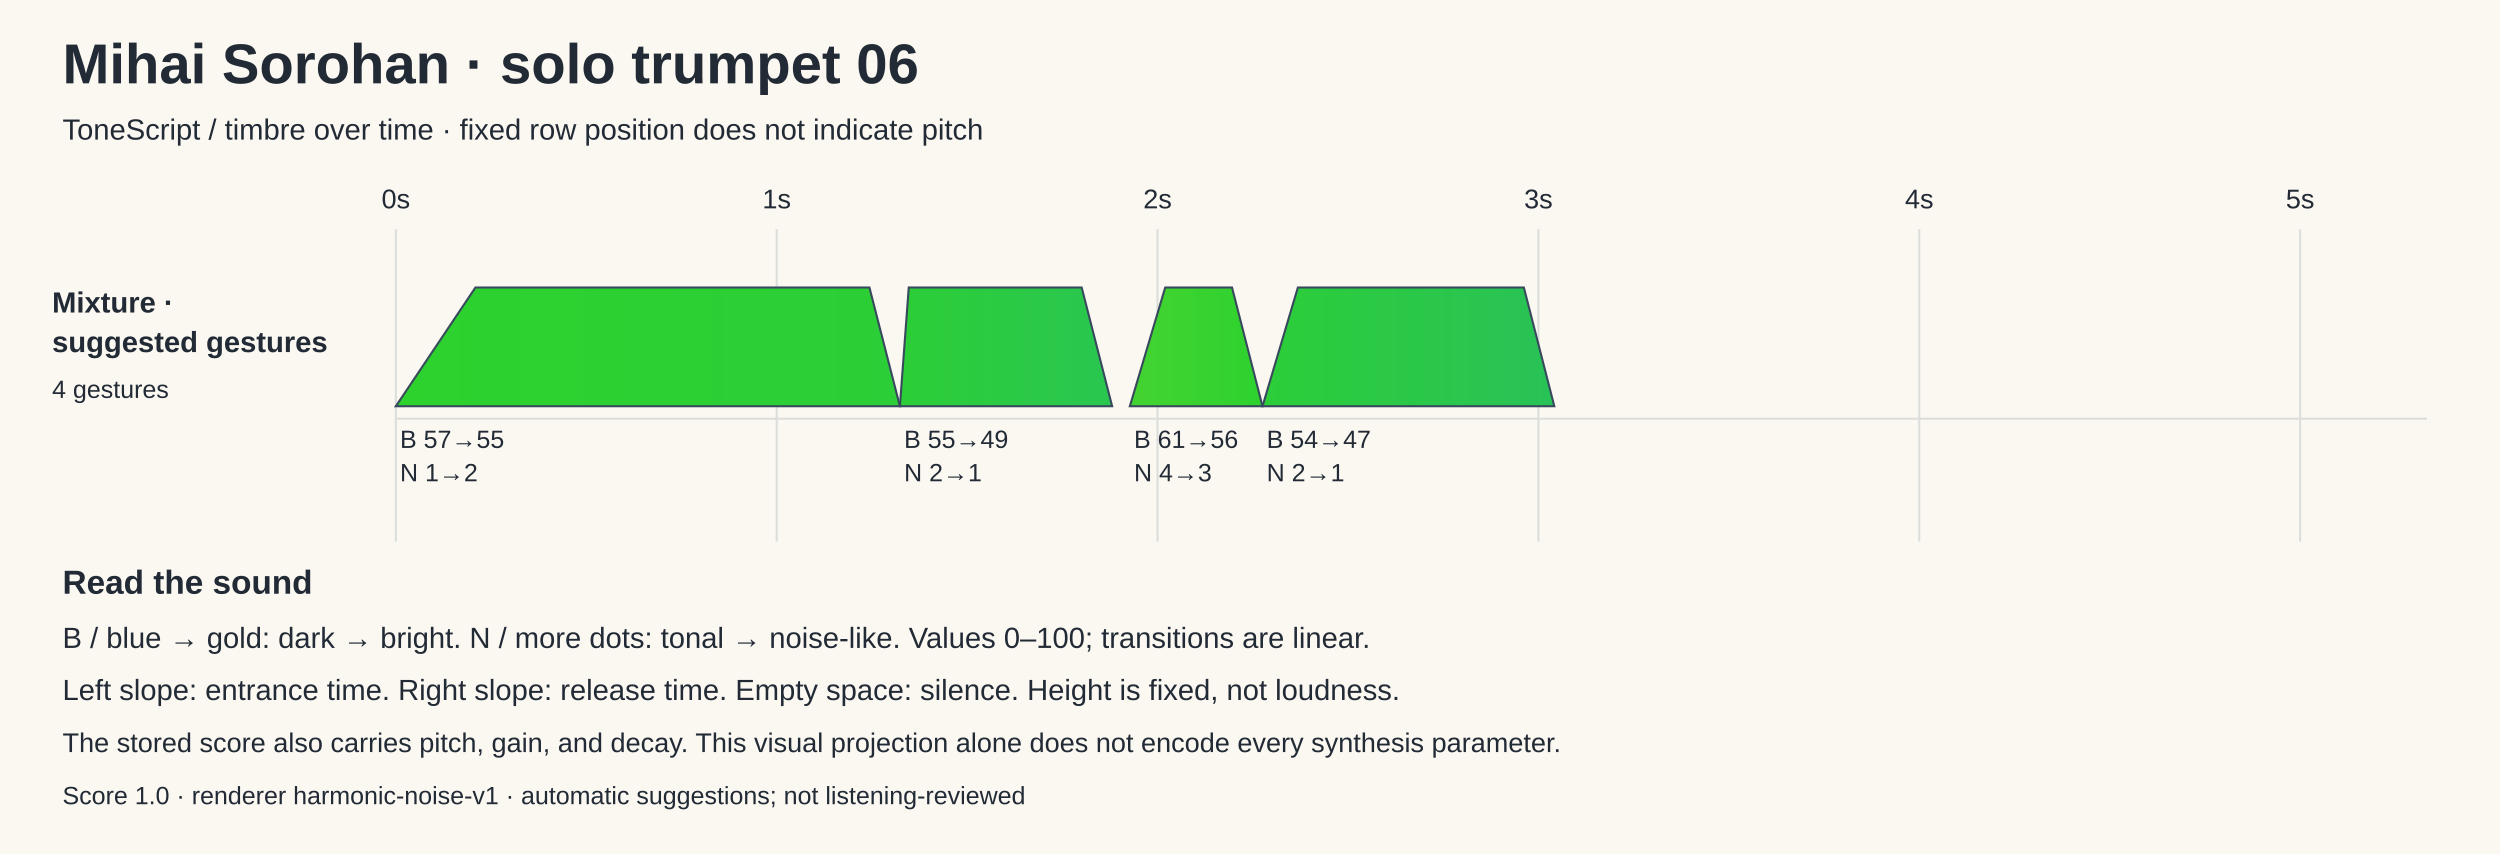
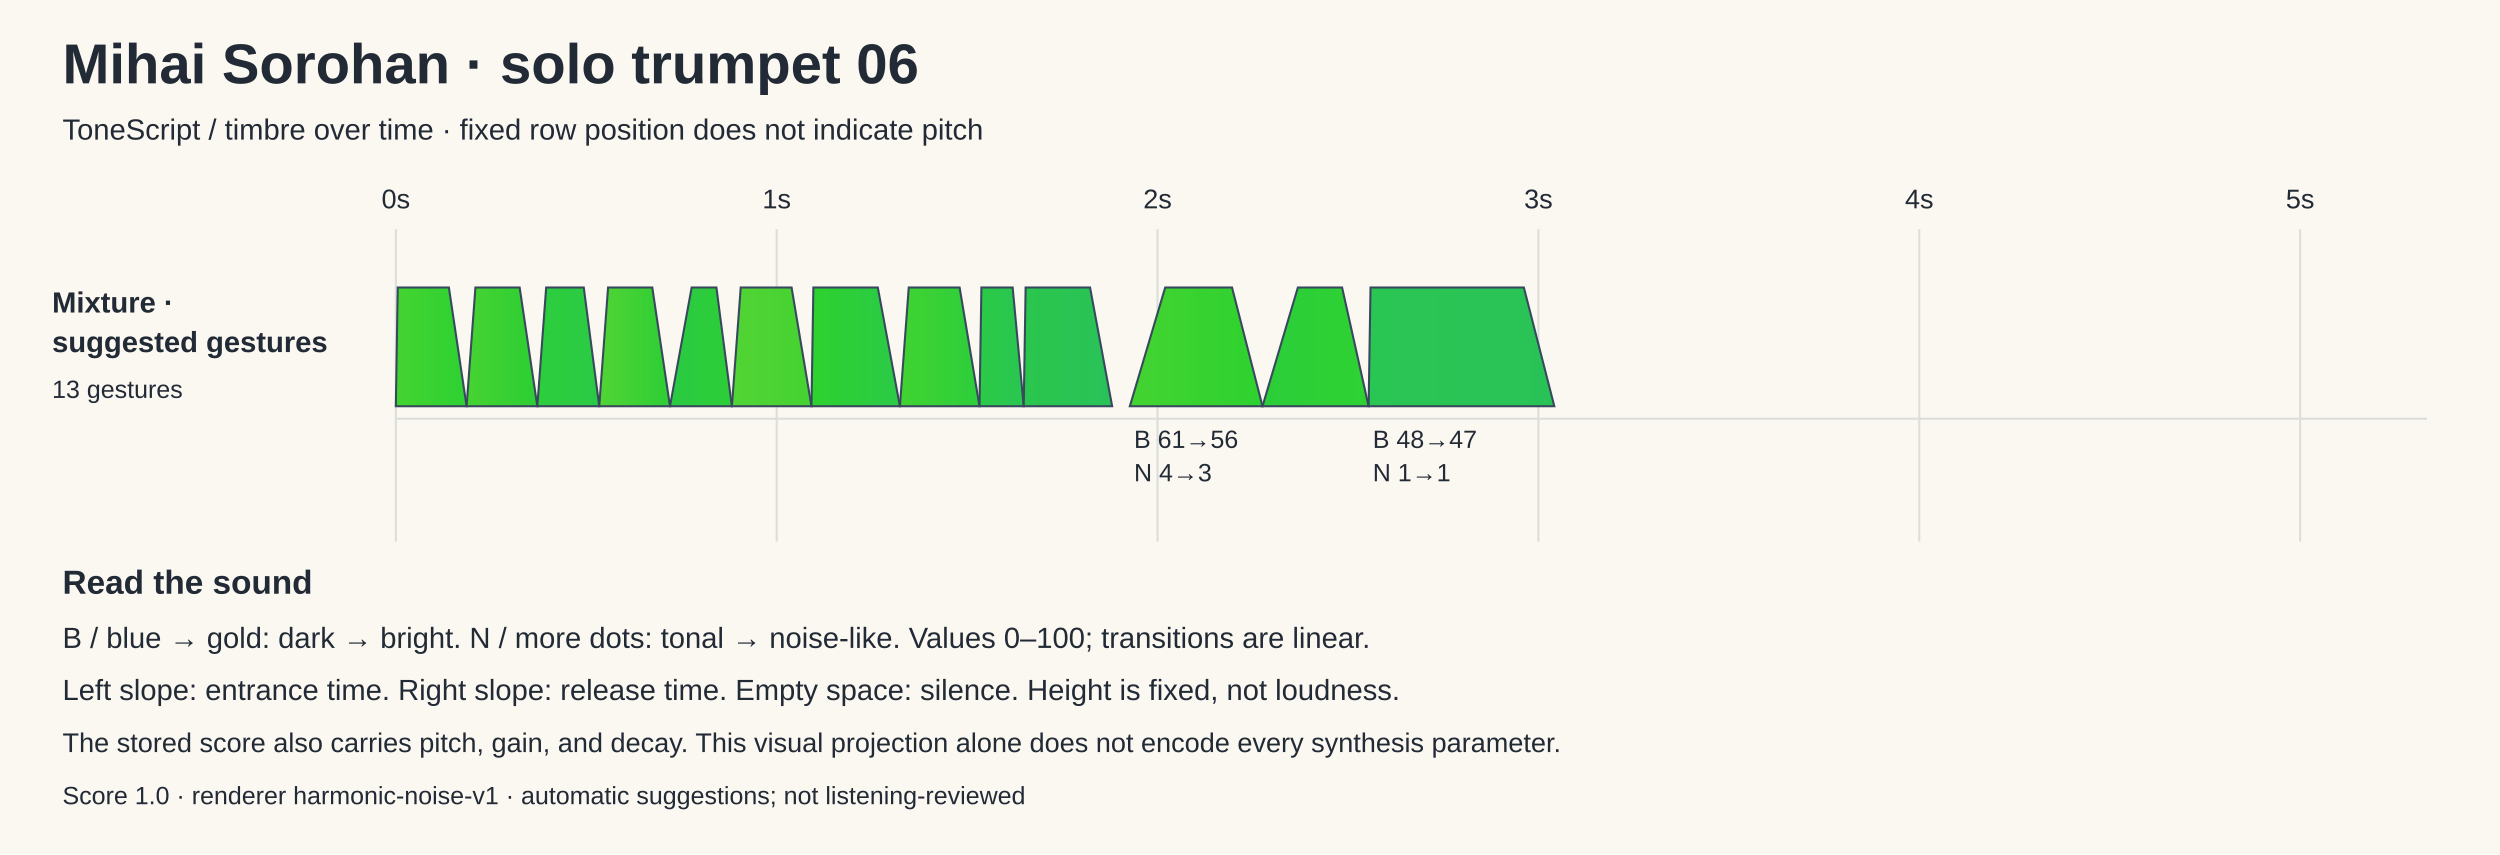
<svg xmlns="http://www.w3.org/2000/svg" viewBox="0 0 1200 410" data-grid-bottom="260" role="img" aria-label="Mihai Sorohan · solo trumpet 06 timbre score">
  <rect width="100%" height="100%" fill="#faf8f1" />
  <style>text{font-family:Arial,sans-serif;fill:#222a36}.tick{font-size:13px}.name{font-size:16px;font-weight:bold}.small{font-size:12px}</style>
  <text x="30" y="40" font-size="27" font-weight="bold">Mihai Sorohan · solo trumpet 06</text>
  <text x="30" y="67" font-size="14">ToneScript / timbre over time · fixed row position does not indicate pitch</text>
  <defs>
    <linearGradient id="g0">
-       <stop stop-color="hsl(120,65%,50%)" />
+       <stop stop-color="hsl(113,65%,51%)" />
+       <stop offset="1" stop-color="hsl(122,65%,50%)" />
+     </linearGradient>
+     <linearGradient id="g1">
+       <stop stop-color="hsl(112,65%,51%)" />
+       <stop offset="1" stop-color="hsl(123,65%,49%)" />
+     </linearGradient>
+     <linearGradient id="g2">
+       <stop stop-color="hsl(126,65%,49%)" />
+       <stop offset="1" stop-color="hsl(130,65%,48%)" />
+     </linearGradient>
+     <linearGradient id="g3">
+       <stop stop-color="hsl(109,65%,52%)" />
+       <stop offset="1" stop-color="hsl(123,65%,49%)" />
+     </linearGradient>
+     <linearGradient id="g4">
+       <stop stop-color="hsl(129,65%,48%)" />
      <stop offset="1" stop-color="hsl(124,65%,49%)" />
    </linearGradient>
-     <linearGradient id="g1">
-       <stop stop-color="hsl(124,65%,49%)" />
+     <linearGradient id="g5">
+       <stop stop-color="hsl(109,65%,52%)" />
+       <stop offset="1" stop-color="hsl(113,65%,51%)" />
+     </linearGradient>
+     <linearGradient id="g6">
+       <stop stop-color="hsl(120,65%,50%)" />
+       <stop offset="1" stop-color="hsl(131,65%,48%)" />
+     </linearGradient>
+     <linearGradient id="g7">
+       <stop stop-color="hsl(114,65%,51%)" />
+       <stop offset="1" stop-color="hsl(126,65%,49%)" />
+     </linearGradient>
+     <linearGradient id="g8">
+       <stop stop-color="hsl(131,65%,48%)" />
      <stop offset="1" stop-color="hsl(135,65%,47%)" />
    </linearGradient>
-     <linearGradient id="g2">
+     <linearGradient id="g9">
+       <stop stop-color="hsl(133,65%,47%)" />
+       <stop offset="1" stop-color="hsl(139,65%,46%)" />
+     </linearGradient>
+     <linearGradient id="g10">
      <stop stop-color="hsl(113,65%,51%)" />
      <stop offset="1" stop-color="hsl(121,65%,50%)" />
    </linearGradient>
-     <linearGradient id="g3">
+     <linearGradient id="g11">
      <stop stop-color="hsl(125,65%,49%)" />
+       <stop offset="1" stop-color="hsl(122,65%,50%)" />
+     </linearGradient>
+     <linearGradient id="g12">
+       <stop stop-color="hsl(136,65%,47%)" />
      <stop offset="1" stop-color="hsl(138,65%,46%)" />
    </linearGradient>
  </defs>
  <path d="M190 110V260" stroke="#dcdedb" />
  <text class="tick" x="190" y="100" text-anchor="middle">0s</text>
  <path d="M372.811 110V260" stroke="#dcdedb" />
  <text class="tick" x="372.811" y="100" text-anchor="middle">1s</text>
  <path d="M555.622 110V260" stroke="#dcdedb" />
  <text class="tick" x="555.622" y="100" text-anchor="middle">2s</text>
  <path d="M738.433 110V260" stroke="#dcdedb" />
  <text class="tick" x="738.433" y="100" text-anchor="middle">3s</text>
  <path d="M921.244 110V260" stroke="#dcdedb" />
  <text class="tick" x="921.244" y="100" text-anchor="middle">4s</text>
  <path d="M1104.055 110V260" stroke="#dcdedb" />
  <text class="tick" x="1104.055" y="100" text-anchor="middle">5s</text>
  <text class="name" style="font-size:14px" x="25" y="150" textLength="73.08" lengthAdjust="spacingAndGlyphs">Mixture ·</text>
  <text class="name" style="font-size:14px" x="25" y="169" textLength="146.16" lengthAdjust="spacingAndGlyphs">suggested gestures</text>
-   <text class="small" x="25" y="191">4 gestures</text>
+   <text class="small" x="25" y="191">13 gestures</text>
  <path d="M190 201H1165" stroke="#dcdedb" />
-   <g data-event="suggested-1" aria-label="Mixture · suggested gestures at 0s; brightness 0.57 to 0.548; noise 0.01 to 0.019">
-     <path d="M190 195L228.204 138H417.332L431.957 195Z" fill="url(#g0)" stroke="#38485d" stroke-width="1" />
+   <g data-event="suggested-1" aria-label="Mixture · suggested gestures at 0s; brightness 0.606 to 0.559; noise 0.011 to 0.024">
+     <path d="M190 195L190.914 138H215.469L223.959 195Z" fill="url(#g0)" stroke="#38485d" stroke-width="1" />
    <clipPath id="texture0">
-       <path d="M190 195L228.204 138H417.332L431.957 195Z" />
+       <path d="M190 195L190.914 138H215.469L223.959 195Z" />
    </clipPath>
    <g clip-path="url(#texture0)">
</g>
-     <text class="small" x="192" y="215">B 57→55</text>
-     <text class="small" x="192" y="231">N 1→2</text>
  </g>
-   <g data-event="suggested-2" aria-label="Mixture · suggested gestures at 1.323537s; brightness 0.548 to 0.486; noise 0.019 to 0.007">
-     <path d="M431.957 195L436.202 138H519.209L533.834 195Z" fill="url(#g1)" stroke="#38485d" stroke-width="1" />
+   <g data-event="suggested-2" aria-label="Mixture · suggested gestures at 0.18576s; brightness 0.609 to 0.552; noise 0.025 to 0.013">
+     <path d="M223.959 195L228.204 138H249.428L257.918 195Z" fill="url(#g1)" stroke="#38485d" stroke-width="1" />
    <clipPath id="texture1">
-       <path d="M431.957 195L436.202 138H519.209L533.834 195Z" />
+       <path d="M223.959 195L228.204 138H249.428L257.918 195Z" />
    </clipPath>
    <g clip-path="url(#texture1)">
</g>
-     <text class="small" x="433.957" y="215">B 55→49</text>
-     <text class="small" x="433.957" y="231">N 2→1</text>
  </g>
-   <g data-event="suggested-3" aria-label="Mixture · suggested gestures at 1.927256s; brightness 0.608 to 0.561; noise 0.04 to 0.03">
-     <path d="M542.323 195L559.303 138H591.371L605.996 195Z" fill="url(#g2)" stroke="#38485d" stroke-width="1" />
+   <g data-event="suggested-3" aria-label="Mixture · suggested gestures at 0.371519s; brightness 0.534 to 0.515; noise 0.005 to 0.023">
+     <path d="M257.918 195L262.163 138H280.203L287.632 195Z" fill="url(#g2)" stroke="#38485d" stroke-width="1" />
    <clipPath id="texture2">
+       <path d="M257.918 195L262.163 138H280.203L287.632 195Z" />
+     </clipPath>
+     <g clip-path="url(#texture2)">
+ </g>
+   </g>
+   <g data-event="suggested-4" aria-label="Mixture · suggested gestures at 0.534059s; brightness 0.626 to 0.549; noise 0.026 to 0.013">
+     <path d="M287.632 195L291.877 138H313.101L321.591 195Z" fill="url(#g3)" stroke="#38485d" stroke-width="1" />
+     <clipPath id="texture3">
+       <path d="M287.632 195L291.877 138H313.101L321.591 195Z" />
+     </clipPath>
+     <g clip-path="url(#texture3)">
+ </g>
+   </g>
+   <g data-event="suggested-5" aria-label="Mixture · suggested gestures at 0.719819s; brightness 0.519 to 0.548; noise 0.007 to 0.064">
+     <path d="M321.591 195L331.991 138H343.876L351.305 195Z" fill="url(#g4)" stroke="#38485d" stroke-width="1" />
+     <clipPath id="texture4">
+       <path d="M321.591 195L331.991 138H343.876L351.305 195Z" />
+     </clipPath>
+     <g clip-path="url(#texture4)">
+ </g>
+   </g>
+   <g data-event="suggested-6" aria-label="Mixture · suggested gestures at 0.882358s; brightness 0.628 to 0.607; noise 0.045 to 0.073">
+     <path d="M351.305 195L355.55 138H379.958L389.509 195Z" fill="url(#g5)" stroke="#38485d" stroke-width="1" />
+     <clipPath id="texture5">
+       <path d="M351.305 195L355.55 138H379.958L389.509 195Z" />
+     </clipPath>
+     <g clip-path="url(#texture5)">
+ </g>
+   </g>
+   <g data-event="suggested-7" aria-label="Mixture · suggested gestures at 1.091338s; brightness 0.566 to 0.507; noise 0.005 to 0.009">
+     <path d="M389.509 195L390.423 138H421.345L431.957 195Z" fill="url(#g6)" stroke="#38485d" stroke-width="1" />
+     <clipPath id="texture6">
+       <path d="M389.509 195L390.423 138H421.345L431.957 195Z" />
+     </clipPath>
+     <g clip-path="url(#texture6)">
+ </g>
+   </g>
+   <g data-event="suggested-8" aria-label="Mixture · suggested gestures at 1.323537s; brightness 0.599 to 0.534; noise 0.057 to 0.017">
+     <path d="M431.957 195L436.202 138H460.61L470.161 195Z" fill="url(#g7)" stroke="#38485d" stroke-width="1" />
+     <clipPath id="texture7">
+       <path d="M431.957 195L436.202 138H460.61L470.161 195Z" />
+     </clipPath>
+     <g clip-path="url(#texture7)">
+ </g>
+   </g>
+   <g data-event="suggested-9" aria-label="Mixture · suggested gestures at 1.532517s; brightness 0.509 to 0.489; noise 0.011 to 0.021">
+     <path d="M470.161 195L471.075 138H486.079L491.385 195Z" fill="url(#g8)" stroke="#38485d" stroke-width="1" />
+     <clipPath id="texture8">
+       <path d="M470.161 195L471.075 138H486.079L491.385 195Z" />
+     </clipPath>
+     <g clip-path="url(#texture8)">
+ </g>
+   </g>
+   <g data-event="suggested-10" aria-label="Mixture · suggested gestures at 1.648617s; brightness 0.497 to 0.467; noise 0.004 to 0.007">
+     <path d="M491.385 195L492.299 138H523.222L533.834 195Z" fill="url(#g9)" stroke="#38485d" stroke-width="1" />
+     <clipPath id="texture9">
+       <path d="M491.385 195L492.299 138H523.222L533.834 195Z" />
+     </clipPath>
+     <g clip-path="url(#texture9)">
+ </g>
+   </g>
+   <g data-event="suggested-11" aria-label="Mixture · suggested gestures at 1.927256s; brightness 0.608 to 0.561; noise 0.04 to 0.03">
+     <path d="M542.323 195L559.303 138H591.371L605.996 195Z" fill="url(#g10)" stroke="#38485d" stroke-width="1" />
+     <clipPath id="texture10">
      <path d="M542.323 195L559.303 138H591.371L605.996 195Z" />
    </clipPath>
-     <g clip-path="url(#texture2)">
+     <g clip-path="url(#texture10)">
</g>
    <text class="small" x="544.323" y="215">B 61→56</text>
    <text class="small" x="544.323" y="231">N 4→3</text>
  </g>
-   <g data-event="suggested-4" aria-label="Mixture · suggested gestures at 2.275556s; brightness 0.541 to 0.471; noise 0.02 to 0.005">
-     <path d="M605.997 195L622.976 138H731.452L746.077 195Z" fill="url(#g3)" stroke="#38485d" stroke-width="1" />
-     <clipPath id="texture3">
-       <path d="M605.997 195L622.976 138H731.452L746.077 195Z" />
+   <g data-event="suggested-12" aria-label="Mixture · suggested gestures at 2.275556s; brightness 0.543 to 0.558; noise 0.027 to 0.029">
+     <path d="M605.997 195L622.976 138H644.2L656.935 195Z" fill="url(#g11)" stroke="#38485d" stroke-width="1" />
+     <clipPath id="texture11">
+       <path d="M605.997 195L622.976 138H644.2L656.935 195Z" />
    </clipPath>
-     <g clip-path="url(#texture3)">
+     <g clip-path="url(#texture11)">
</g>
-     <text class="small" x="607.997" y="215">B 54→47</text>
-     <text class="small" x="607.997" y="231">N 2→1</text>
+   </g>
+   <g data-event="suggested-13" aria-label="Mixture · suggested gestures at 2.554195s; brightness 0.479 to 0.471; noise 0.005 to 0.005">
+     <path d="M656.935 195L657.849 138H731.452L746.077 195Z" fill="url(#g12)" stroke="#38485d" stroke-width="1" />
+     <clipPath id="texture12">
+       <path d="M656.935 195L657.849 138H731.452L746.077 195Z" />
+     </clipPath>
+     <g clip-path="url(#texture12)">
+ </g>
+     <text class="small" x="658.935" y="215">B 48→47</text>
+     <text class="small" x="658.935" y="231">N 1→1</text>
  </g>
  <text x="30" y="285" font-size="16" font-weight="bold">Read the sound</text>
  <text x="30" y="311" font-size="14">B / blue → gold: dark → bright. N / more dots: tonal → noise-like. Values 0–100; transitions are linear.</text>
  <text x="30" y="336" font-size="14">Left slope: entrance time. Right slope: release time. Empty space: silence. Height is fixed, not loudness.</text>
  <text x="30" y="361" font-size="13">The stored score also carries pitch, gain, and decay. This visual projection alone does not encode every synthesis parameter.</text>
  <text x="30" y="386" font-size="12">Score 1.0 · renderer harmonic-noise-v1 · automatic suggestions; not listening-reviewed</text>
</svg>
